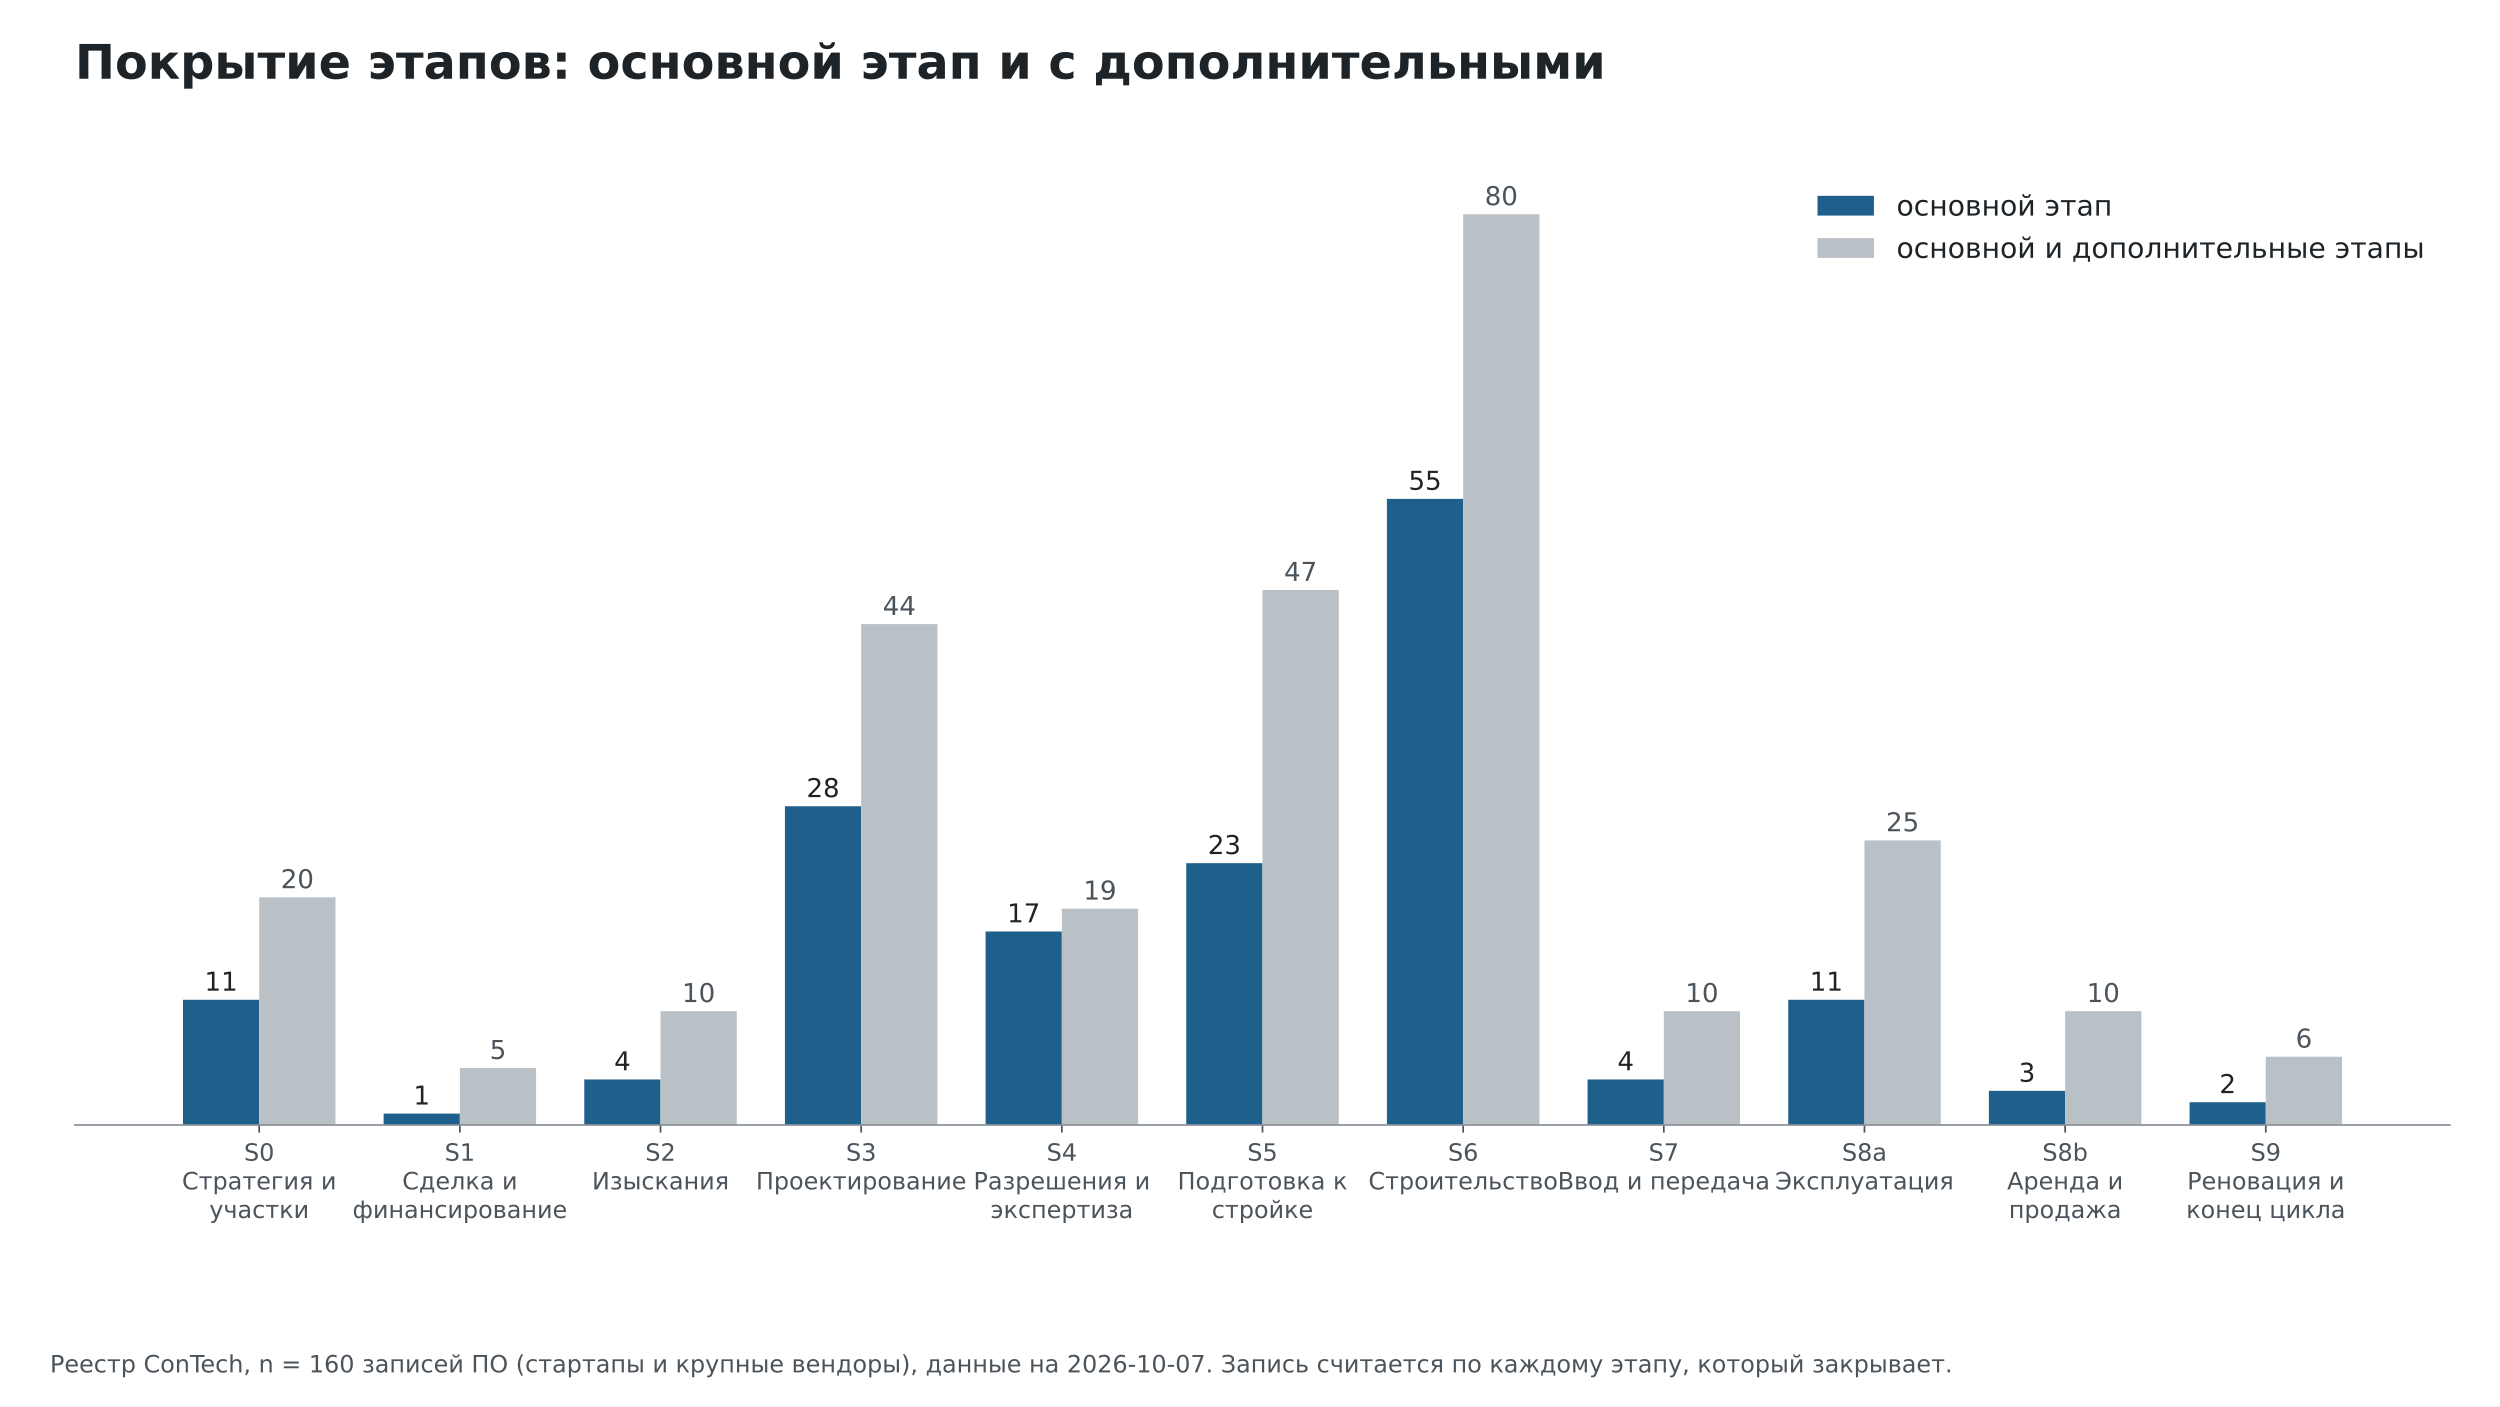
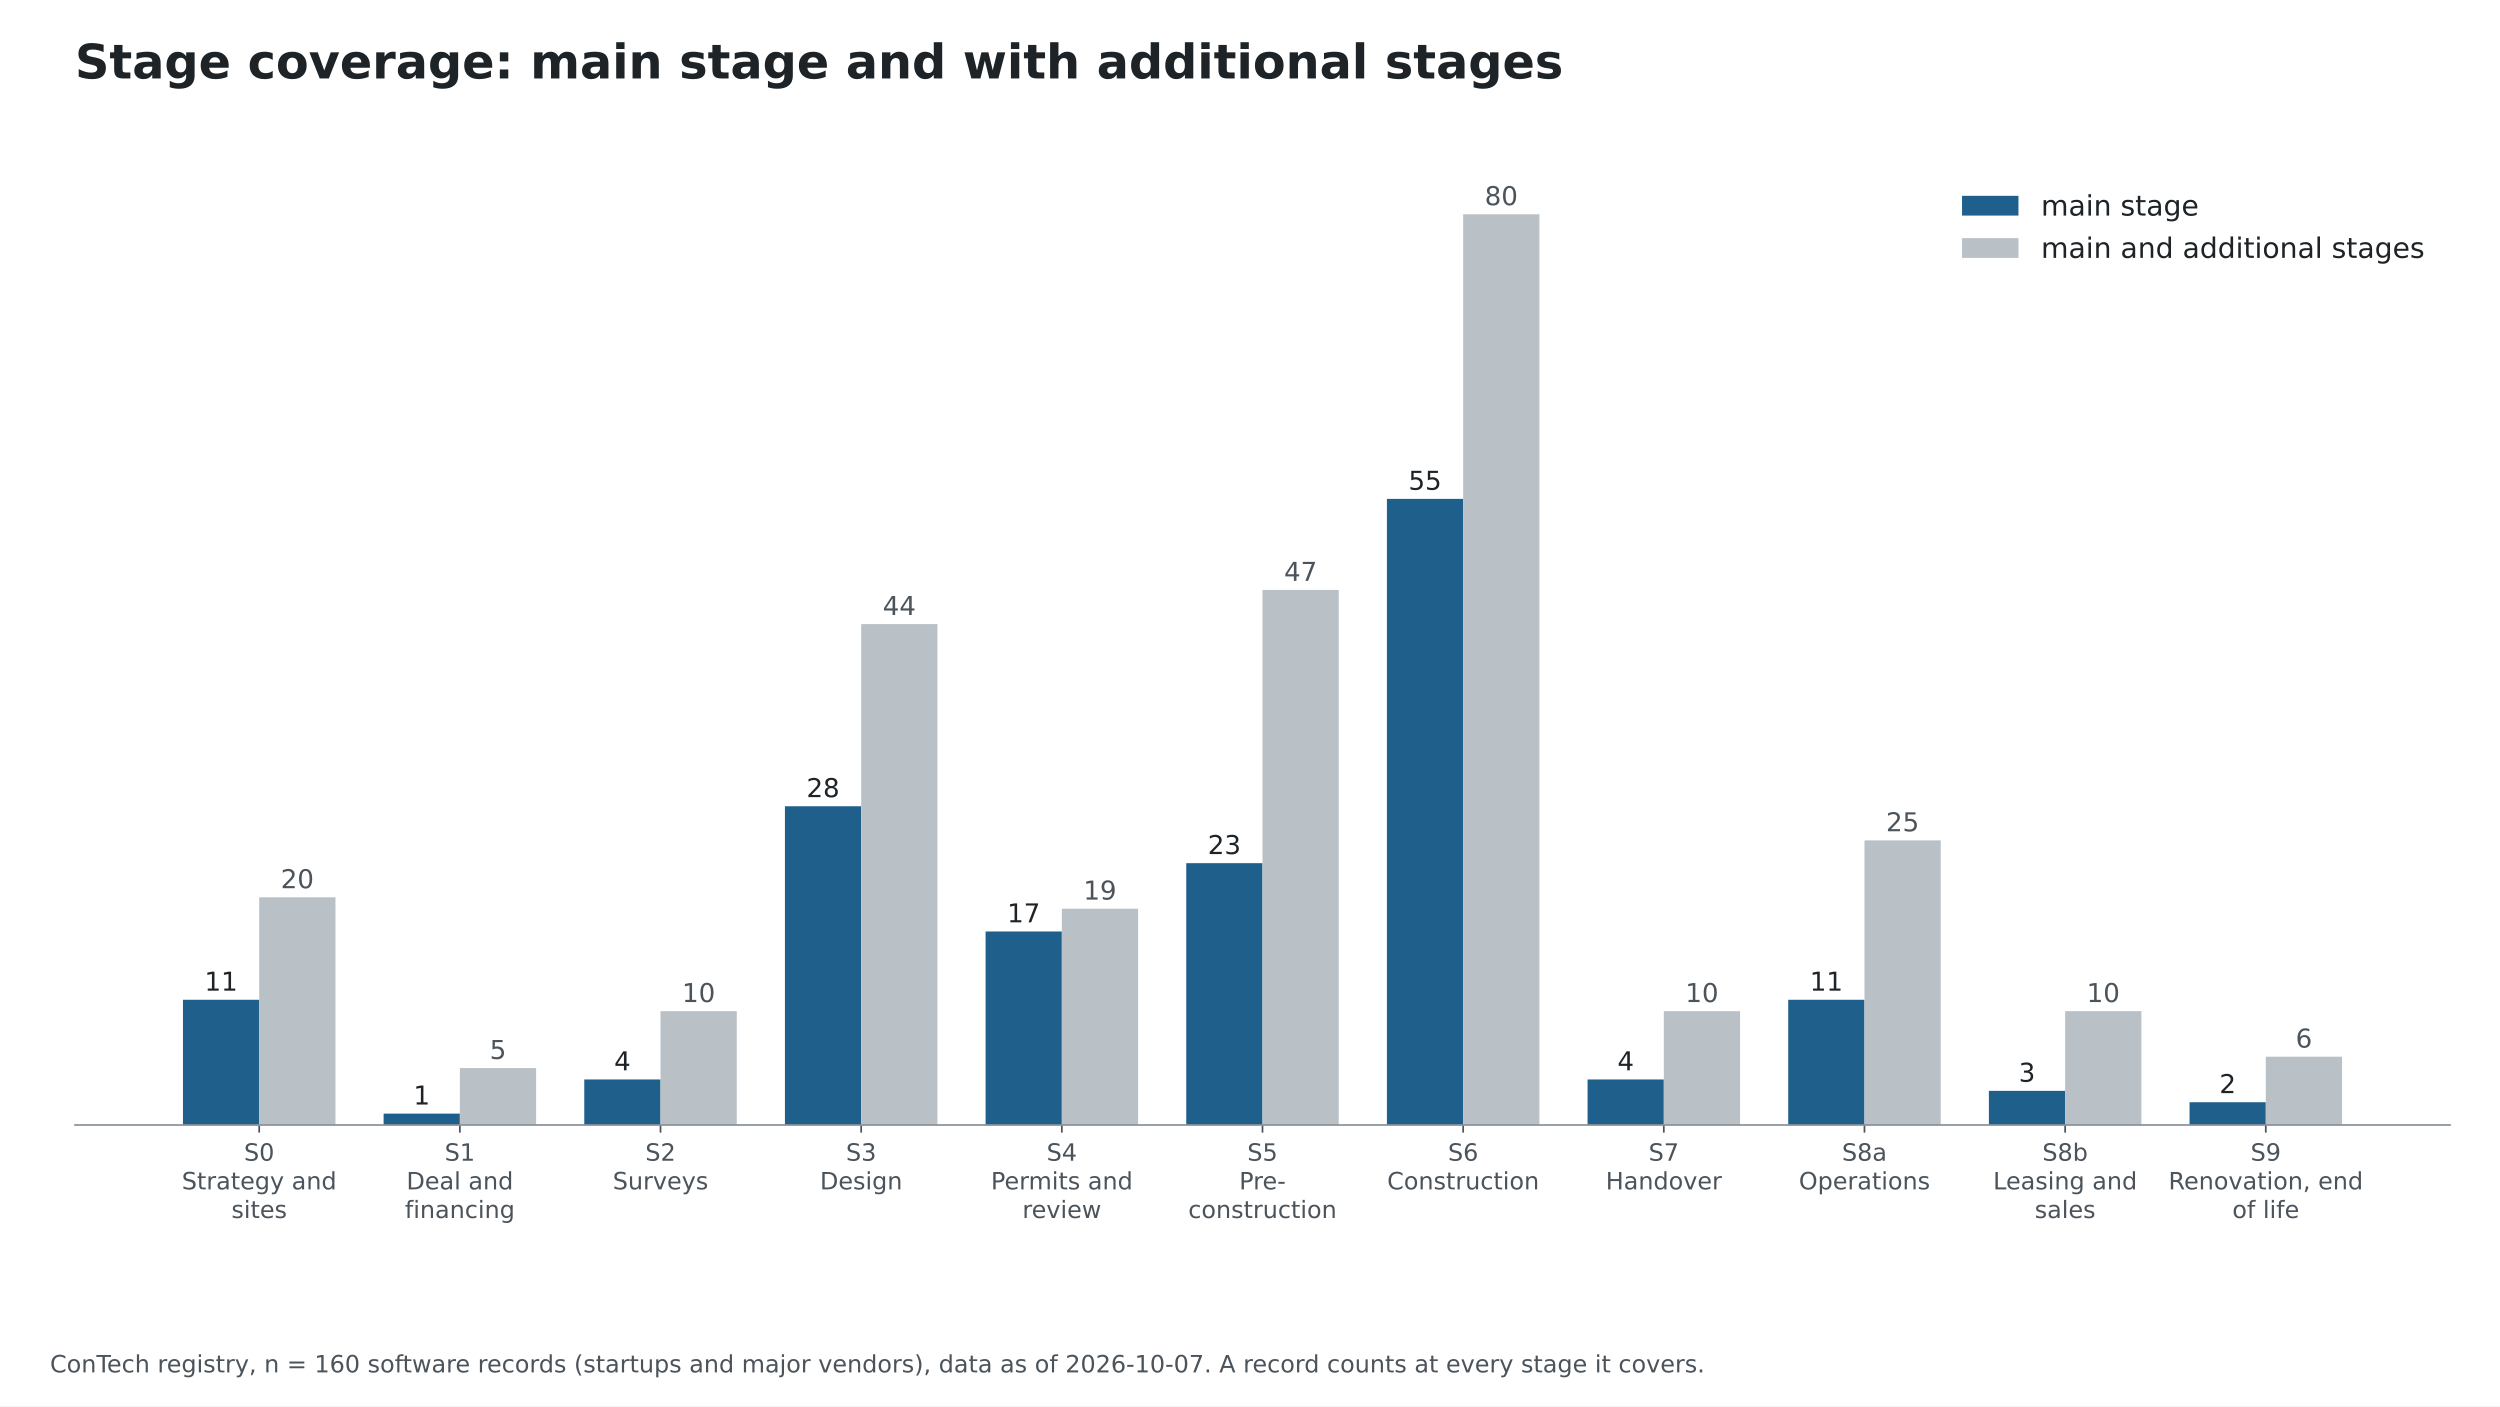
<svg xmlns="http://www.w3.org/2000/svg" xmlns:xlink="http://www.w3.org/1999/xlink" width="1152pt" height="648pt" viewBox="0 0 1152 648" version="1.1">
  <defs>
    <style type="text/css">*{stroke-linejoin: round; stroke-linecap: butt}</style>
  </defs>
  <g id="figure_1">
    <g id="patch_1">
      <path d="M 0 648  L 1152 648  L 1152 0  L 0 0  z " style="fill: #ffffff" />
    </g>
    <g id="axes_1">
      <g id="patch_2">
        <path d="M 34.56 518.4  L 1128.96 518.4  L 1128.96 77.76  L 34.56 77.76  z " style="fill: #ffffff" />
      </g>
      <g id="patch_3">
-         <path d="M 84.305 518.4  L 119.442 518.4  L 119.442 460.697  L 84.305 460.697  z " clip-path="url(#p368e115bf6)" style="fill: #1f5f8b" />
+         <path d="M 84.305 518.4  L 119.442 518.4  L 119.442 460.697  L 84.305 460.697  z " clip-path="url(#p64767ea4e8)" style="fill: #1f5f8b" />
      </g>
      <g id="patch_4">
-         <path d="M 176.769 518.4  L 211.905 518.4  L 211.905 513.154  L 176.769 513.154  z " clip-path="url(#p368e115bf6)" style="fill: #1f5f8b" />
+         <path d="M 176.769 518.4  L 211.905 518.4  L 211.905 513.154  L 176.769 513.154  z " clip-path="url(#p64767ea4e8)" style="fill: #1f5f8b" />
      </g>
      <g id="patch_5">
-         <path d="M 269.233 518.4  L 304.369 518.4  L 304.369 497.417  L 269.233 497.417  z " clip-path="url(#p368e115bf6)" style="fill: #1f5f8b" />
+         <path d="M 269.233 518.4  L 304.369 518.4  L 304.369 497.417  L 269.233 497.417  z " clip-path="url(#p64767ea4e8)" style="fill: #1f5f8b" />
      </g>
      <g id="patch_6">
-         <path d="M 361.696 518.4  L 396.833 518.4  L 396.833 371.52  L 361.696 371.52  z " clip-path="url(#p368e115bf6)" style="fill: #1f5f8b" />
+         <path d="M 361.696 518.4  L 396.833 518.4  L 396.833 371.52  L 361.696 371.52  z " clip-path="url(#p64767ea4e8)" style="fill: #1f5f8b" />
      </g>
      <g id="patch_7">
-         <path d="M 454.16 518.4  L 489.296 518.4  L 489.296 429.223  L 454.16 429.223  z " clip-path="url(#p368e115bf6)" style="fill: #1f5f8b" />
+         <path d="M 454.16 518.4  L 489.296 518.4  L 489.296 429.223  L 454.16 429.223  z " clip-path="url(#p64767ea4e8)" style="fill: #1f5f8b" />
      </g>
      <g id="patch_8">
-         <path d="M 546.624 518.4  L 581.76 518.4  L 581.76 397.749  L 546.624 397.749  z " clip-path="url(#p368e115bf6)" style="fill: #1f5f8b" />
+         <path d="M 546.624 518.4  L 581.76 518.4  L 581.76 397.749  L 546.624 397.749  z " clip-path="url(#p64767ea4e8)" style="fill: #1f5f8b" />
      </g>
      <g id="patch_9">
-         <path d="M 639.087 518.4  L 674.224 518.4  L 674.224 229.886  L 639.087 229.886  z " clip-path="url(#p368e115bf6)" style="fill: #1f5f8b" />
+         <path d="M 639.087 518.4  L 674.224 518.4  L 674.224 229.886  L 639.087 229.886  z " clip-path="url(#p64767ea4e8)" style="fill: #1f5f8b" />
      </g>
      <g id="patch_10">
-         <path d="M 731.551 518.4  L 766.687 518.4  L 766.687 497.417  L 731.551 497.417  z " clip-path="url(#p368e115bf6)" style="fill: #1f5f8b" />
+         <path d="M 731.551 518.4  L 766.687 518.4  L 766.687 497.417  L 731.551 497.417  z " clip-path="url(#p64767ea4e8)" style="fill: #1f5f8b" />
      </g>
      <g id="patch_11">
-         <path d="M 824.015 518.4  L 859.151 518.4  L 859.151 460.697  L 824.015 460.697  z " clip-path="url(#p368e115bf6)" style="fill: #1f5f8b" />
+         <path d="M 824.015 518.4  L 859.151 518.4  L 859.151 460.697  L 824.015 460.697  z " clip-path="url(#p64767ea4e8)" style="fill: #1f5f8b" />
      </g>
      <g id="patch_12">
-         <path d="M 916.478 518.4  L 951.615 518.4  L 951.615 502.663  L 916.478 502.663  z " clip-path="url(#p368e115bf6)" style="fill: #1f5f8b" />
+         <path d="M 916.478 518.4  L 951.615 518.4  L 951.615 502.663  L 916.478 502.663  z " clip-path="url(#p64767ea4e8)" style="fill: #1f5f8b" />
      </g>
      <g id="patch_13">
-         <path d="M 1008.942 518.4  L 1044.078 518.4  L 1044.078 507.909  L 1008.942 507.909  z " clip-path="url(#p368e115bf6)" style="fill: #1f5f8b" />
+         <path d="M 1008.942 518.4  L 1044.078 518.4  L 1044.078 507.909  L 1008.942 507.909  z " clip-path="url(#p64767ea4e8)" style="fill: #1f5f8b" />
      </g>
      <g id="patch_14">
-         <path d="M 119.442 518.4  L 154.578 518.4  L 154.578 413.486  L 119.442 413.486  z " clip-path="url(#p368e115bf6)" style="fill: #b9c0c6" />
+         <path d="M 119.442 518.4  L 154.578 518.4  L 154.578 413.486  L 119.442 413.486  z " clip-path="url(#p64767ea4e8)" style="fill: #b9c0c6" />
      </g>
      <g id="patch_15">
-         <path d="M 211.905 518.4  L 247.042 518.4  L 247.042 492.171  L 211.905 492.171  z " clip-path="url(#p368e115bf6)" style="fill: #b9c0c6" />
+         <path d="M 211.905 518.4  L 247.042 518.4  L 247.042 492.171  L 211.905 492.171  z " clip-path="url(#p64767ea4e8)" style="fill: #b9c0c6" />
      </g>
      <g id="patch_16">
-         <path d="M 304.369 518.4  L 339.505 518.4  L 339.505 465.943  L 304.369 465.943  z " clip-path="url(#p368e115bf6)" style="fill: #b9c0c6" />
+         <path d="M 304.369 518.4  L 339.505 518.4  L 339.505 465.943  L 304.369 465.943  z " clip-path="url(#p64767ea4e8)" style="fill: #b9c0c6" />
      </g>
      <g id="patch_17">
-         <path d="M 396.833 518.4  L 431.969 518.4  L 431.969 287.589  L 396.833 287.589  z " clip-path="url(#p368e115bf6)" style="fill: #b9c0c6" />
+         <path d="M 396.833 518.4  L 431.969 518.4  L 431.969 287.589  L 396.833 287.589  z " clip-path="url(#p64767ea4e8)" style="fill: #b9c0c6" />
      </g>
      <g id="patch_18">
-         <path d="M 489.296 518.4  L 524.433 518.4  L 524.433 418.731  L 489.296 418.731  z " clip-path="url(#p368e115bf6)" style="fill: #b9c0c6" />
+         <path d="M 489.296 518.4  L 524.433 518.4  L 524.433 418.731  L 489.296 418.731  z " clip-path="url(#p64767ea4e8)" style="fill: #b9c0c6" />
      </g>
      <g id="patch_19">
-         <path d="M 581.76 518.4  L 616.896 518.4  L 616.896 271.851  L 581.76 271.851  z " clip-path="url(#p368e115bf6)" style="fill: #b9c0c6" />
+         <path d="M 581.76 518.4  L 616.896 518.4  L 616.896 271.851  L 581.76 271.851  z " clip-path="url(#p64767ea4e8)" style="fill: #b9c0c6" />
      </g>
      <g id="patch_20">
-         <path d="M 674.224 518.4  L 709.36 518.4  L 709.36 98.743  L 674.224 98.743  z " clip-path="url(#p368e115bf6)" style="fill: #b9c0c6" />
+         <path d="M 674.224 518.4  L 709.36 518.4  L 709.36 98.743  L 674.224 98.743  z " clip-path="url(#p64767ea4e8)" style="fill: #b9c0c6" />
      </g>
      <g id="patch_21">
-         <path d="M 766.687 518.4  L 801.824 518.4  L 801.824 465.943  L 766.687 465.943  z " clip-path="url(#p368e115bf6)" style="fill: #b9c0c6" />
+         <path d="M 766.687 518.4  L 801.824 518.4  L 801.824 465.943  L 766.687 465.943  z " clip-path="url(#p64767ea4e8)" style="fill: #b9c0c6" />
      </g>
      <g id="patch_22">
-         <path d="M 859.151 518.4  L 894.287 518.4  L 894.287 387.257  L 859.151 387.257  z " clip-path="url(#p368e115bf6)" style="fill: #b9c0c6" />
+         <path d="M 859.151 518.4  L 894.287 518.4  L 894.287 387.257  L 859.151 387.257  z " clip-path="url(#p64767ea4e8)" style="fill: #b9c0c6" />
      </g>
      <g id="patch_23">
-         <path d="M 951.615 518.4  L 986.751 518.4  L 986.751 465.943  L 951.615 465.943  z " clip-path="url(#p368e115bf6)" style="fill: #b9c0c6" />
+         <path d="M 951.615 518.4  L 986.751 518.4  L 986.751 465.943  L 951.615 465.943  z " clip-path="url(#p64767ea4e8)" style="fill: #b9c0c6" />
      </g>
      <g id="patch_24">
-         <path d="M 1044.078 518.4  L 1079.215 518.4  L 1079.215 486.926  L 1044.078 486.926  z " clip-path="url(#p368e115bf6)" style="fill: #b9c0c6" />
+         <path d="M 1044.078 518.4  L 1079.215 518.4  L 1079.215 486.926  L 1044.078 486.926  z " clip-path="url(#p64767ea4e8)" style="fill: #b9c0c6" />
      </g>
      <g id="matplotlib.axis_1">
        <g id="xtick_1">
          <g id="line2d_1">
            <defs>
-               <path id="m3d4cb5950b" d="M 0 0  L 0 3.5  " style="stroke: #4b535b; stroke-width: 0.8" />
+               <path id="mefcfb88800" d="M 0 0  L 0 3.5  " style="stroke: #4b535b; stroke-width: 0.8" />
            </defs>
            <g>
-               <use xlink:href="#m3d4cb5950b" x="119.442" y="518.4" style="fill: #4b535b; stroke: #4b535b; stroke-width: 0.8" />
+               <use xlink:href="#mefcfb88800" x="119.442" y="518.4" style="fill: #4b535b; stroke: #4b535b; stroke-width: 0.8" />
            </g>
          </g>
          <g id="text_1">
            <text style="font-size: 11px; font-family: 'DejaVu Sans'; fill: #4b535b" transform="translate(112.4506 534.8585)">S0</text>
-             <text style="font-size: 11px; font-family: 'DejaVu Sans'; fill: #4b535b" transform="translate(83.85235 548.0606)">Стратегия и</text>
-             <text style="font-size: 11px; font-family: 'DejaVu Sans'; fill: #4b535b" transform="translate(96.4422 561.2628)">участки</text>
+             <text style="font-size: 11px; font-family: 'DejaVu Sans'; fill: #4b535b" transform="translate(83.7793 548.0615)">Strategy and</text>
+             <text style="font-size: 11px; font-family: 'DejaVu Sans'; fill: #4b535b" transform="translate(106.643 561.2645)">sites</text>
          </g>
        </g>
        <g id="xtick_2">
          <g id="line2d_2">
            <g>
-               <use xlink:href="#m3d4cb5950b" x="211.905" y="518.4" style="fill: #4b535b; stroke: #4b535b; stroke-width: 0.8" />
+               <use xlink:href="#mefcfb88800" x="211.905" y="518.4" style="fill: #4b535b; stroke: #4b535b; stroke-width: 0.8" />
            </g>
          </g>
          <g id="text_2">
            <text style="font-size: 11px; font-family: 'DejaVu Sans'; fill: #4b535b" transform="translate(204.9143 534.8585)">S1</text>
-             <text style="font-size: 11px; font-family: 'DejaVu Sans'; fill: #4b535b" transform="translate(185.3472 548.0606)">Сделка и</text>
-             <text style="font-size: 11px; font-family: 'DejaVu Sans'; fill: #4b535b" transform="translate(162.4457 561.2628)">финансирование</text>
+             <text style="font-size: 11px; font-family: 'DejaVu Sans'; fill: #4b535b" transform="translate(187.292 548.0615)">Deal and</text>
+             <text style="font-size: 11px; font-family: 'DejaVu Sans'; fill: #4b535b" transform="translate(186.5701 561.2645)">financing</text>
          </g>
        </g>
        <g id="xtick_3">
          <g id="line2d_3">
            <g>
-               <use xlink:href="#m3d4cb5950b" x="304.369" y="518.4" style="fill: #4b535b; stroke: #4b535b; stroke-width: 0.8" />
+               <use xlink:href="#mefcfb88800" x="304.369" y="518.4" style="fill: #4b535b; stroke: #4b535b; stroke-width: 0.8" />
            </g>
          </g>
          <g id="text_3">
            <text style="font-size: 11px; font-family: 'DejaVu Sans'; fill: #4b535b" transform="translate(297.378 534.8585)">S2</text>
-             <text style="font-size: 11px; font-family: 'DejaVu Sans'; fill: #4b535b" transform="translate(272.7921 548.0606)">Изыскания</text>
+             <text style="font-size: 11px; font-family: 'DejaVu Sans'; fill: #4b535b" transform="translate(282.3707 548.0606)">Surveys</text>
          </g>
        </g>
        <g id="xtick_4">
          <g id="line2d_4">
            <g>
-               <use xlink:href="#m3d4cb5950b" x="396.833" y="518.4" style="fill: #4b535b; stroke: #4b535b; stroke-width: 0.8" />
+               <use xlink:href="#mefcfb88800" x="396.833" y="518.4" style="fill: #4b535b; stroke: #4b535b; stroke-width: 0.8" />
            </g>
          </g>
          <g id="text_4">
            <text style="font-size: 11px; font-family: 'DejaVu Sans'; fill: #4b535b" transform="translate(389.8416 534.8585)">S3</text>
-             <text style="font-size: 11px; font-family: 'DejaVu Sans'; fill: #4b535b" transform="translate(348.3321 548.0606)">Проектирование</text>
+             <text style="font-size: 11px; font-family: 'DejaVu Sans'; fill: #4b535b" transform="translate(377.8431 548.0615)">Design</text>
          </g>
        </g>
        <g id="xtick_5">
          <g id="line2d_5">
            <g>
-               <use xlink:href="#m3d4cb5950b" x="489.296" y="518.4" style="fill: #4b535b; stroke: #4b535b; stroke-width: 0.8" />
+               <use xlink:href="#mefcfb88800" x="489.296" y="518.4" style="fill: #4b535b; stroke: #4b535b; stroke-width: 0.8" />
            </g>
          </g>
          <g id="text_5">
            <text style="font-size: 11px; font-family: 'DejaVu Sans'; fill: #4b535b" transform="translate(482.3053 534.8585)">S4</text>
-             <text style="font-size: 11px; font-family: 'DejaVu Sans'; fill: #4b535b" transform="translate(448.592 548.0606)">Разрешения и</text>
-             <text style="font-size: 11px; font-family: 'DejaVu Sans'; fill: #4b535b" transform="translate(456.3866 561.2628)">экспертиза</text>
+             <text style="font-size: 11px; font-family: 'DejaVu Sans'; fill: #4b535b" transform="translate(456.6246 548.0615)">Permits and</text>
+             <text style="font-size: 11px; font-family: 'DejaVu Sans'; fill: #4b535b" transform="translate(471.1068 561.2645)">review</text>
          </g>
        </g>
        <g id="xtick_6">
          <g id="line2d_6">
            <g>
-               <use xlink:href="#m3d4cb5950b" x="581.76" y="518.4" style="fill: #4b535b; stroke: #4b535b; stroke-width: 0.8" />
+               <use xlink:href="#mefcfb88800" x="581.76" y="518.4" style="fill: #4b535b; stroke: #4b535b; stroke-width: 0.8" />
            </g>
          </g>
          <g id="text_6">
            <text style="font-size: 11px; font-family: 'DejaVu Sans'; fill: #4b535b" transform="translate(574.769 534.8585)">S5</text>
-             <text style="font-size: 11px; font-family: 'DejaVu Sans'; fill: #4b535b" transform="translate(542.6266 548.0606)">Подготовка к</text>
-             <text style="font-size: 11px; font-family: 'DejaVu Sans'; fill: #4b535b" transform="translate(558.3945 561.2628)">стройке</text>
+             <text style="font-size: 11px; font-family: 'DejaVu Sans'; fill: #4b535b" transform="translate(571.0316 548.0606)">Pre-</text>
+             <text style="font-size: 11px; font-family: 'DejaVu Sans'; fill: #4b535b" transform="translate(547.5577 561.2637)">construction</text>
          </g>
        </g>
        <g id="xtick_7">
          <g id="line2d_7">
            <g>
-               <use xlink:href="#m3d4cb5950b" x="674.224" y="518.4" style="fill: #4b535b; stroke: #4b535b; stroke-width: 0.8" />
+               <use xlink:href="#mefcfb88800" x="674.224" y="518.4" style="fill: #4b535b; stroke: #4b535b; stroke-width: 0.8" />
            </g>
          </g>
          <g id="text_7">
            <text style="font-size: 11px; font-family: 'DejaVu Sans'; fill: #4b535b" transform="translate(667.2327 534.8585)">S6</text>
-             <text style="font-size: 11px; font-family: 'DejaVu Sans'; fill: #4b535b" transform="translate(630.5683 548.0606)">Строительство</text>
+             <text style="font-size: 11px; font-family: 'DejaVu Sans'; fill: #4b535b" transform="translate(639.205 548.0615)">Construction</text>
          </g>
        </g>
        <g id="xtick_8">
          <g id="line2d_8">
            <g>
-               <use xlink:href="#m3d4cb5950b" x="766.687" y="518.4" style="fill: #4b535b; stroke: #4b535b; stroke-width: 0.8" />
+               <use xlink:href="#mefcfb88800" x="766.687" y="518.4" style="fill: #4b535b; stroke: #4b535b; stroke-width: 0.8" />
            </g>
          </g>
          <g id="text_8">
            <text style="font-size: 11px; font-family: 'DejaVu Sans'; fill: #4b535b" transform="translate(759.6963 534.8585)">S7</text>
-             <text style="font-size: 11px; font-family: 'DejaVu Sans'; fill: #4b535b" transform="translate(717.7855 548.0606)">Ввод и передача</text>
+             <text style="font-size: 11px; font-family: 'DejaVu Sans'; fill: #4b535b" transform="translate(739.9376 548.0615)">Handover</text>
          </g>
        </g>
        <g id="xtick_9">
          <g id="line2d_9">
            <g>
-               <use xlink:href="#m3d4cb5950b" x="859.151" y="518.4" style="fill: #4b535b; stroke: #4b535b; stroke-width: 0.8" />
+               <use xlink:href="#mefcfb88800" x="859.151" y="518.4" style="fill: #4b535b; stroke: #4b535b; stroke-width: 0.8" />
            </g>
          </g>
          <g id="text_9">
            <text style="font-size: 11px; font-family: 'DejaVu Sans'; fill: #4b535b" transform="translate(848.7895 534.8585)">S8a</text>
-             <text style="font-size: 11px; font-family: 'DejaVu Sans'; fill: #4b535b" transform="translate(818.0265 548.0606)">Эксплуатация</text>
+             <text style="font-size: 11px; font-family: 'DejaVu Sans'; fill: #4b535b" transform="translate(828.9139 548.0615)">Operations</text>
          </g>
        </g>
        <g id="xtick_10">
          <g id="line2d_10">
            <g>
-               <use xlink:href="#m3d4cb5950b" x="951.615" y="518.4" style="fill: #4b535b; stroke: #4b535b; stroke-width: 0.8" />
+               <use xlink:href="#mefcfb88800" x="951.615" y="518.4" style="fill: #4b535b; stroke: #4b535b; stroke-width: 0.8" />
            </g>
          </g>
          <g id="text_10">
            <text style="font-size: 11px; font-family: 'DejaVu Sans'; fill: #4b535b" transform="translate(941.132 534.8594)">S8b</text>
-             <text style="font-size: 11px; font-family: 'DejaVu Sans'; fill: #4b535b" transform="translate(924.8855 548.0615)">Аренда и</text>
-             <text style="font-size: 11px; font-family: 'DejaVu Sans'; fill: #4b535b" transform="translate(925.6633 561.2637)">продажа</text>
+             <text style="font-size: 11px; font-family: 'DejaVu Sans'; fill: #4b535b" transform="translate(918.4256 548.0624)">Leasing and</text>
+             <text style="font-size: 11px; font-family: 'DejaVu Sans'; fill: #4b535b" transform="translate(937.6017 561.2654)">sales</text>
          </g>
        </g>
        <g id="xtick_11">
          <g id="line2d_11">
            <g>
-               <use xlink:href="#m3d4cb5950b" x="1044.078" y="518.4" style="fill: #4b535b; stroke: #4b535b; stroke-width: 0.8" />
+               <use xlink:href="#mefcfb88800" x="1044.078" y="518.4" style="fill: #4b535b; stroke: #4b535b; stroke-width: 0.8" />
            </g>
          </g>
          <g id="text_11">
            <text style="font-size: 11px; font-family: 'DejaVu Sans'; fill: #4b535b" transform="translate(1037.087 534.8585)">S9</text>
-             <text style="font-size: 11px; font-family: 'DejaVu Sans'; fill: #4b535b" transform="translate(1007.857 548.0606)">Реновация и</text>
-             <text style="font-size: 11px; font-family: 'DejaVu Sans'; fill: #4b535b" transform="translate(1007.393 561.2628)">конец цикла</text>
+             <text style="font-size: 11px; font-family: 'DejaVu Sans'; fill: #4b535b" transform="translate(999.2499 548.0615)">Renovation, end</text>
+             <text style="font-size: 11px; font-family: 'DejaVu Sans'; fill: #4b535b" transform="translate(1028.653 561.2645)">of life</text>
          </g>
        </g>
      </g>
      <g id="patch_25">
        <path d="M 34.56 518.4  L 1128.96 518.4  " style="fill: none; stroke: #8a929a; stroke-width: 0.8; stroke-linejoin: miter; stroke-linecap: square" />
      </g>
      <g id="text_12">
        <text style="font-size: 12px; font-family: 'DejaVu Sans'; text-anchor: middle; fill: #1d2327" x="101.874" y="456.501" transform="rotate(-0 101.8736 456.5006)">11</text>
      </g>
      <g id="text_13">
        <text style="font-size: 12px; font-family: 'DejaVu Sans'; text-anchor: middle; fill: #4b535b" x="137.01" y="409.289" transform="rotate(-0 137.0097 409.2891)">20</text>
      </g>
      <g id="text_14">
        <text style="font-size: 12px; font-family: 'DejaVu Sans'; text-anchor: middle; fill: #1d2327" x="194.337" y="508.958" transform="rotate(-0 194.3372 508.9577)">1</text>
      </g>
      <g id="text_15">
        <text style="font-size: 12px; font-family: 'DejaVu Sans'; text-anchor: middle; fill: #4b535b" x="229.473" y="487.975" transform="rotate(-0 229.4734 487.9749)">5</text>
      </g>
      <g id="text_16">
        <text style="font-size: 12px; font-family: 'DejaVu Sans'; text-anchor: middle; fill: #1d2327" x="286.801" y="493.221" transform="rotate(-0 286.8009 493.2206)">4</text>
      </g>
      <g id="text_17">
        <text style="font-size: 12px; font-family: 'DejaVu Sans'; text-anchor: middle; fill: #4b535b" x="321.937" y="461.746" transform="rotate(-0 321.9371 461.7463)">10</text>
      </g>
      <g id="text_18">
        <text style="font-size: 12px; font-family: 'DejaVu Sans'; text-anchor: middle; fill: #1d2327" x="379.265" y="367.323" transform="rotate(-0 379.2646 367.3234)">28</text>
      </g>
      <g id="text_19">
        <text style="font-size: 12px; font-family: 'DejaVu Sans'; text-anchor: middle; fill: #4b535b" x="414.401" y="283.392" transform="rotate(-0 414.4008 283.392)">44</text>
      </g>
      <g id="text_20">
        <text style="font-size: 12px; font-family: 'DejaVu Sans'; text-anchor: middle; fill: #1d2327" x="471.728" y="425.026" transform="rotate(-0 471.7282 425.0263)">17</text>
      </g>
      <g id="text_21">
        <text style="font-size: 12px; font-family: 'DejaVu Sans'; text-anchor: middle; fill: #4b535b" x="506.864" y="414.535" transform="rotate(-0 506.8644 414.5349)">19</text>
      </g>
      <g id="text_22">
        <text style="font-size: 12px; font-family: 'DejaVu Sans'; text-anchor: middle; fill: #1d2327" x="564.192" y="393.552" transform="rotate(-0 564.1919 393.552)">23</text>
      </g>
      <g id="text_23">
        <text style="font-size: 12px; font-family: 'DejaVu Sans'; text-anchor: middle; fill: #4b535b" x="599.328" y="267.655" transform="rotate(-0 599.3281 267.6549)">47</text>
      </g>
      <g id="text_24">
        <text style="font-size: 12px; font-family: 'DejaVu Sans'; text-anchor: middle; fill: #1d2327" x="656.656" y="225.689" transform="rotate(-0 656.6556 225.6891)">55</text>
      </g>
      <g id="text_25">
        <text style="font-size: 12px; font-family: 'DejaVu Sans'; text-anchor: middle; fill: #4b535b" x="691.792" y="94.546" transform="rotate(-0 691.7918 94.54629)">80</text>
      </g>
      <g id="text_26">
        <text style="font-size: 12px; font-family: 'DejaVu Sans'; text-anchor: middle; fill: #1d2327" x="749.119" y="493.221" transform="rotate(-0 749.1192 493.2206)">4</text>
      </g>
      <g id="text_27">
        <text style="font-size: 12px; font-family: 'DejaVu Sans'; text-anchor: middle; fill: #4b535b" x="784.255" y="461.746" transform="rotate(-0 784.2554 461.7463)">10</text>
      </g>
      <g id="text_28">
        <text style="font-size: 12px; font-family: 'DejaVu Sans'; text-anchor: middle; fill: #1d2327" x="841.583" y="456.501" transform="rotate(-0 841.5829 456.5006)">11</text>
      </g>
      <g id="text_29">
        <text style="font-size: 12px; font-family: 'DejaVu Sans'; text-anchor: middle; fill: #4b535b" x="876.719" y="383.061" transform="rotate(-0 876.7191 383.0606)">25</text>
      </g>
      <g id="text_30">
        <text style="font-size: 12px; font-family: 'DejaVu Sans'; text-anchor: middle; fill: #1d2327" x="934.047" y="498.466" transform="rotate(-0 934.0466 498.4663)">3</text>
      </g>
      <g id="text_31">
        <text style="font-size: 12px; font-family: 'DejaVu Sans'; text-anchor: middle; fill: #4b535b" x="969.183" y="461.746" transform="rotate(-0 969.1828 461.7463)">10</text>
      </g>
      <g id="text_32">
        <text style="font-size: 12px; font-family: 'DejaVu Sans'; text-anchor: middle; fill: #1d2327" x="1026.51" y="503.712" transform="rotate(-0 1026.51 503.712)">2</text>
      </g>
      <g id="text_33">
        <text style="font-size: 12px; font-family: 'DejaVu Sans'; text-anchor: middle; fill: #4b535b" x="1061.646" y="482.729" transform="rotate(-0 1061.646 482.7291)">6</text>
      </g>
      <g id="legend_1">
        <g id="patch_26">
-           <path d="M 837.504 99.338  L 863.504 99.338  L 863.504 90.238  L 837.504 90.238  z " style="fill: #1f5f8b" />
+           <path d="M 904.105 99.338  L 930.105 99.338  L 930.105 90.238  L 904.105 90.238  z " style="fill: #1f5f8b" />
        </g>
        <g id="text_34">
-           <text style="font-size: 13px; font-family: 'DejaVu Sans'; text-anchor: start; fill: #1d2327" x="873.904" y="99.338" transform="rotate(-0 873.9041 99.33797)">основной этап</text>
+           <text style="font-size: 13px; font-family: 'DejaVu Sans'; text-anchor: start; fill: #1d2327" x="940.505" y="99.338" transform="rotate(-0 940.5047 99.33797)">main stage</text>
        </g>
        <g id="patch_27">
-           <path d="M 837.504 118.839  L 863.504 118.839  L 863.504 109.739  L 837.504 109.739  z " style="fill: #b9c0c6" />
+           <path d="M 904.105 118.839  L 930.105 118.839  L 930.105 109.739  L 904.105 109.739  z " style="fill: #b9c0c6" />
        </g>
        <g id="text_35">
-           <text style="font-size: 13px; font-family: 'DejaVu Sans'; text-anchor: start; fill: #1d2327" x="873.904" y="118.839" transform="rotate(-0 873.9041 118.839)">основной и дополнительные этапы</text>
+           <text style="font-size: 13px; font-family: 'DejaVu Sans'; text-anchor: start; fill: #1d2327" x="940.505" y="118.839" transform="rotate(-0 940.5047 118.839)">main and additional stages</text>
        </g>
      </g>
    </g>
    <g id="text_36">
-       <text style="font-weight: 700; font-size: 22px; font-family: 'DejaVu Sans'; text-anchor: start; fill: #1d2327" x="34.56" y="36.263" transform="rotate(-0 34.56 36.26313)">Покрытие этапов: основной этап и с дополнительными</text>
+       <text style="font-weight: 700; font-size: 22px; font-family: 'DejaVu Sans'; text-anchor: start; fill: #1d2327" x="34.56" y="36.157" transform="rotate(-0 34.56 36.15656)">Stage coverage: main stage and with additional stages</text>
    </g>
    <g id="text_37">
-       <text style="font-size: 11px; font-family: 'DejaVu Sans'; text-anchor: start; fill: #4b535b" x="23.04" y="632.397" transform="rotate(-0 23.04 632.3974)">Реестр ConTech, n = 160 записей ПО (стартапы и крупные вендоры), данные на 2026-10-07. Запись считается по каждому этапу, который закрывает.</text>
+       <text style="font-size: 11px; font-family: 'DejaVu Sans'; text-anchor: start; fill: #4b535b" x="23.04" y="632.397" transform="rotate(-0 23.04 632.3974)">ConTech registry, n = 160 software records (startups and major vendors), data as of 2026-10-07. A record counts at every stage it covers.</text>
    </g>
  </g>
  <defs>
-     <clipPath id="p368e115bf6">
+     <clipPath id="p64767ea4e8">
      <rect x="34.56" y="77.76" width="1094.4" height="440.64" />
    </clipPath>
  </defs>
</svg>
